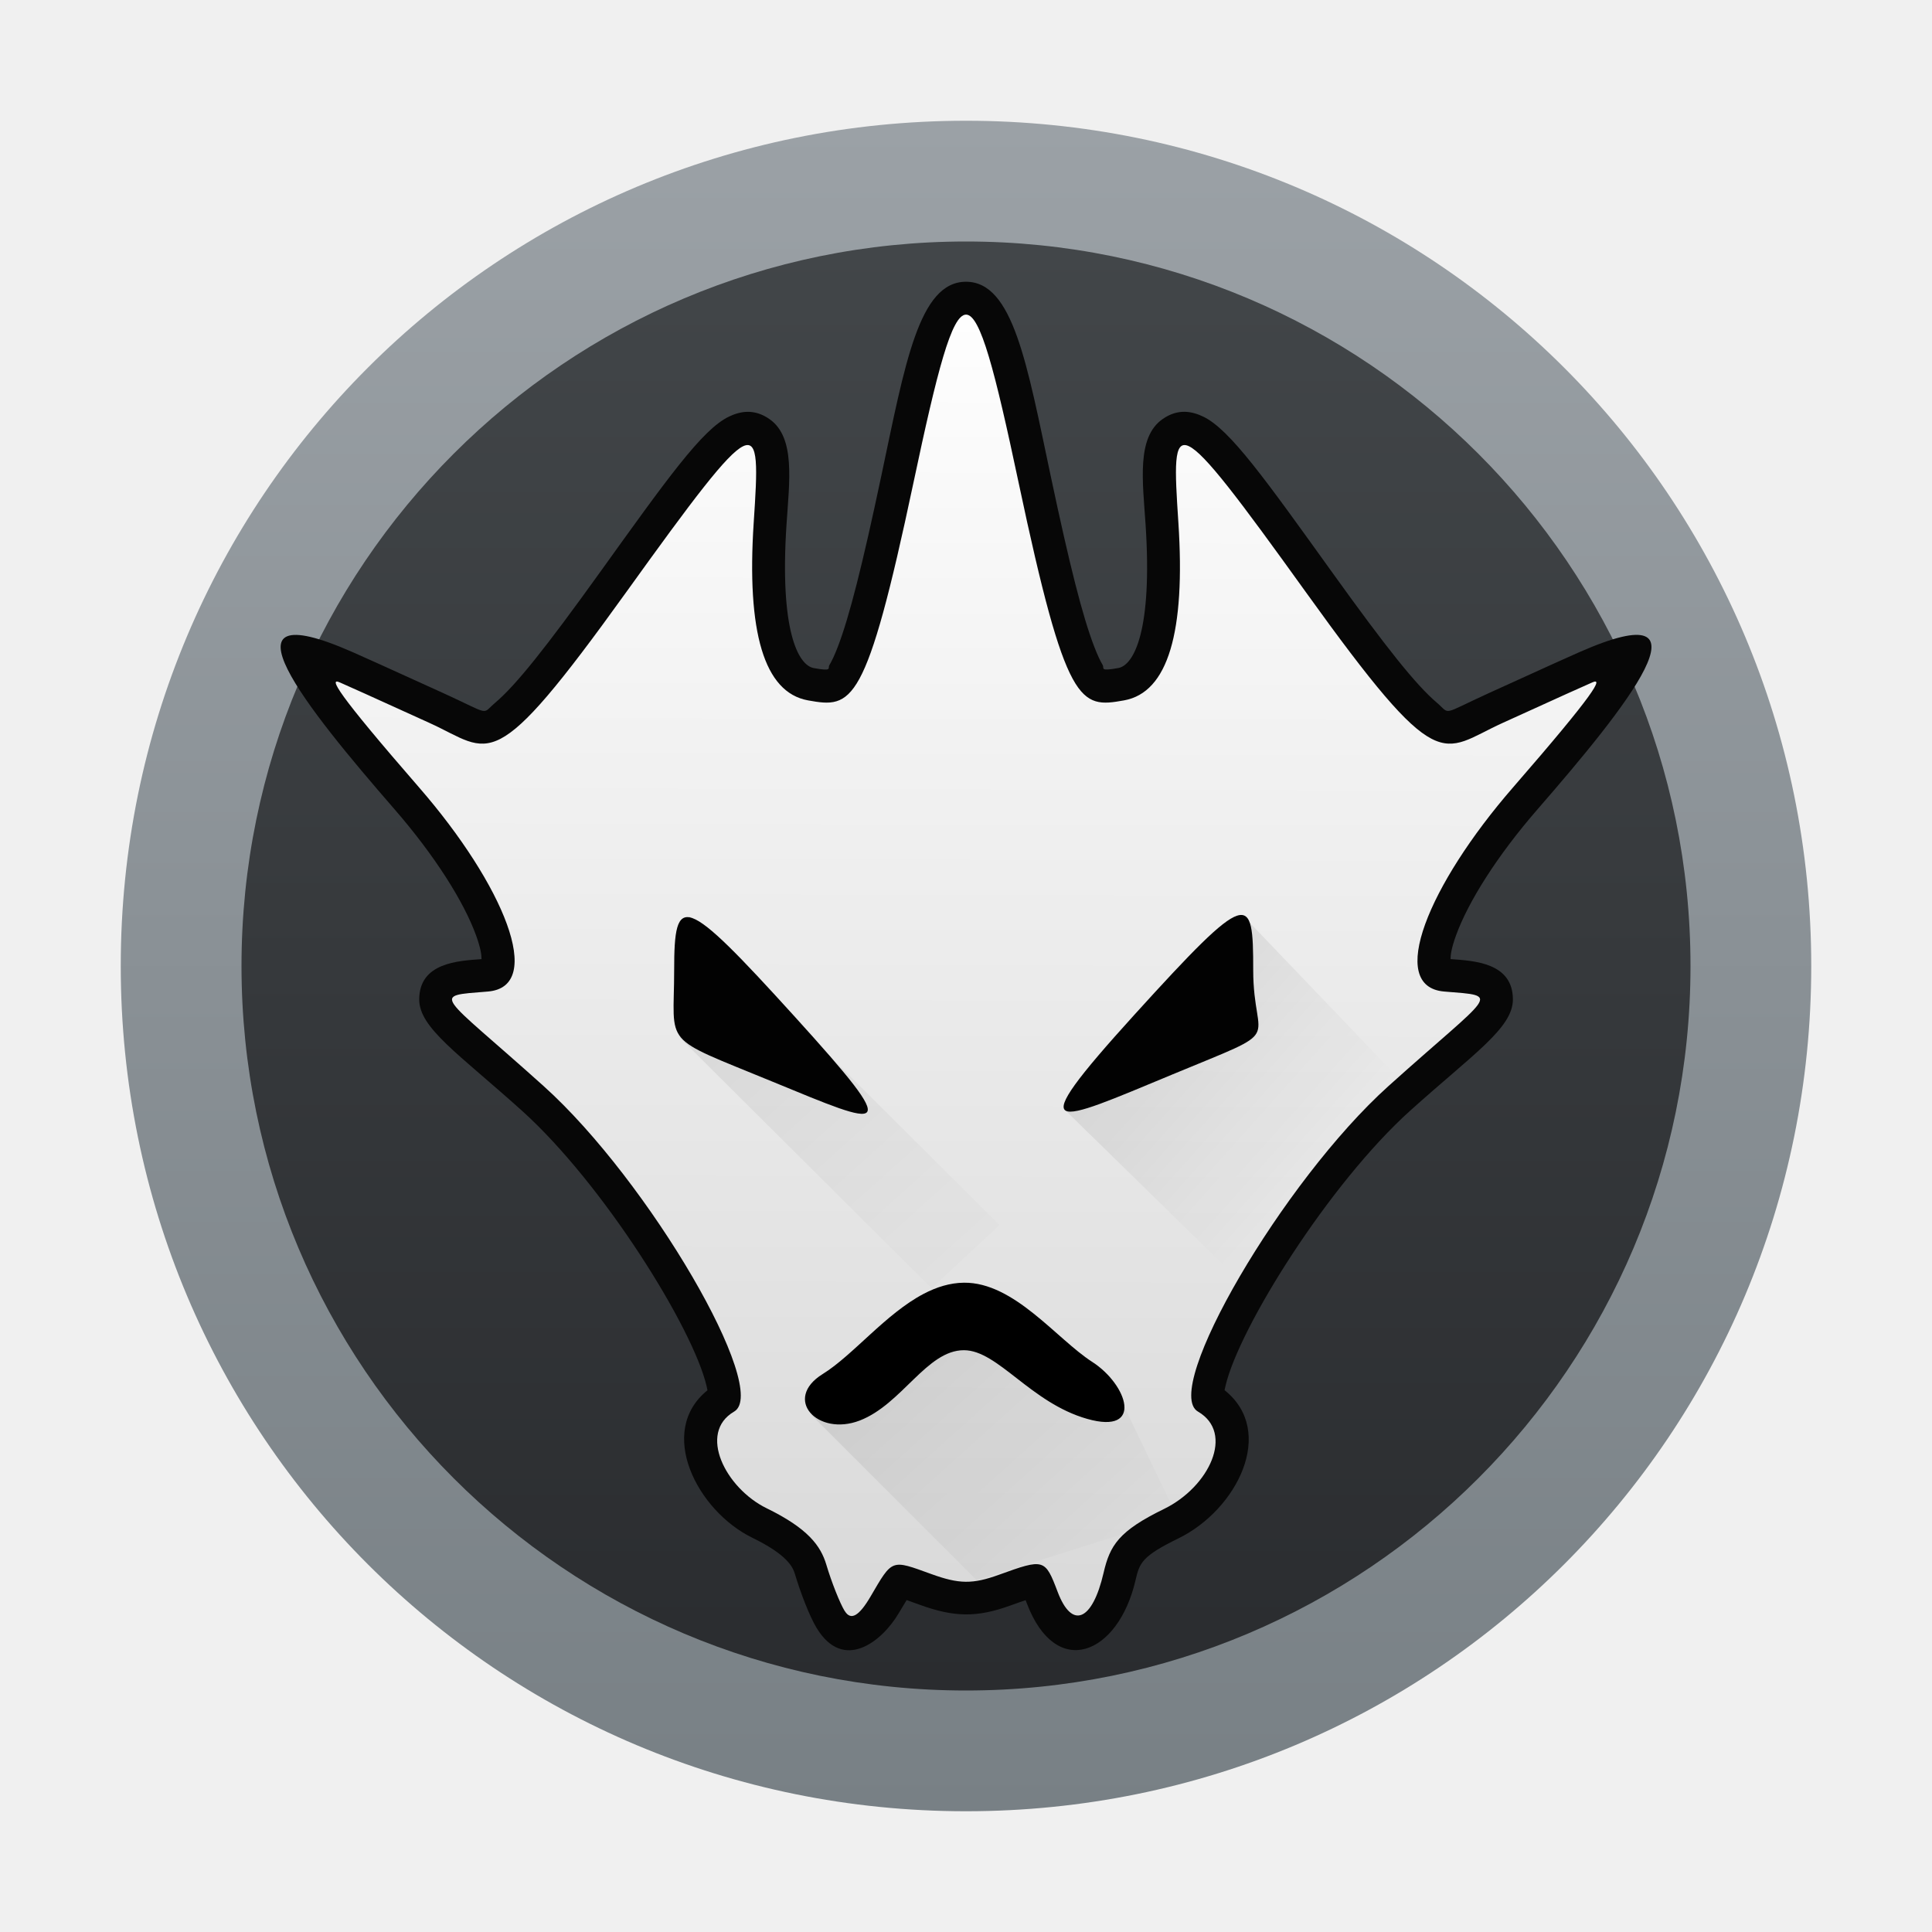
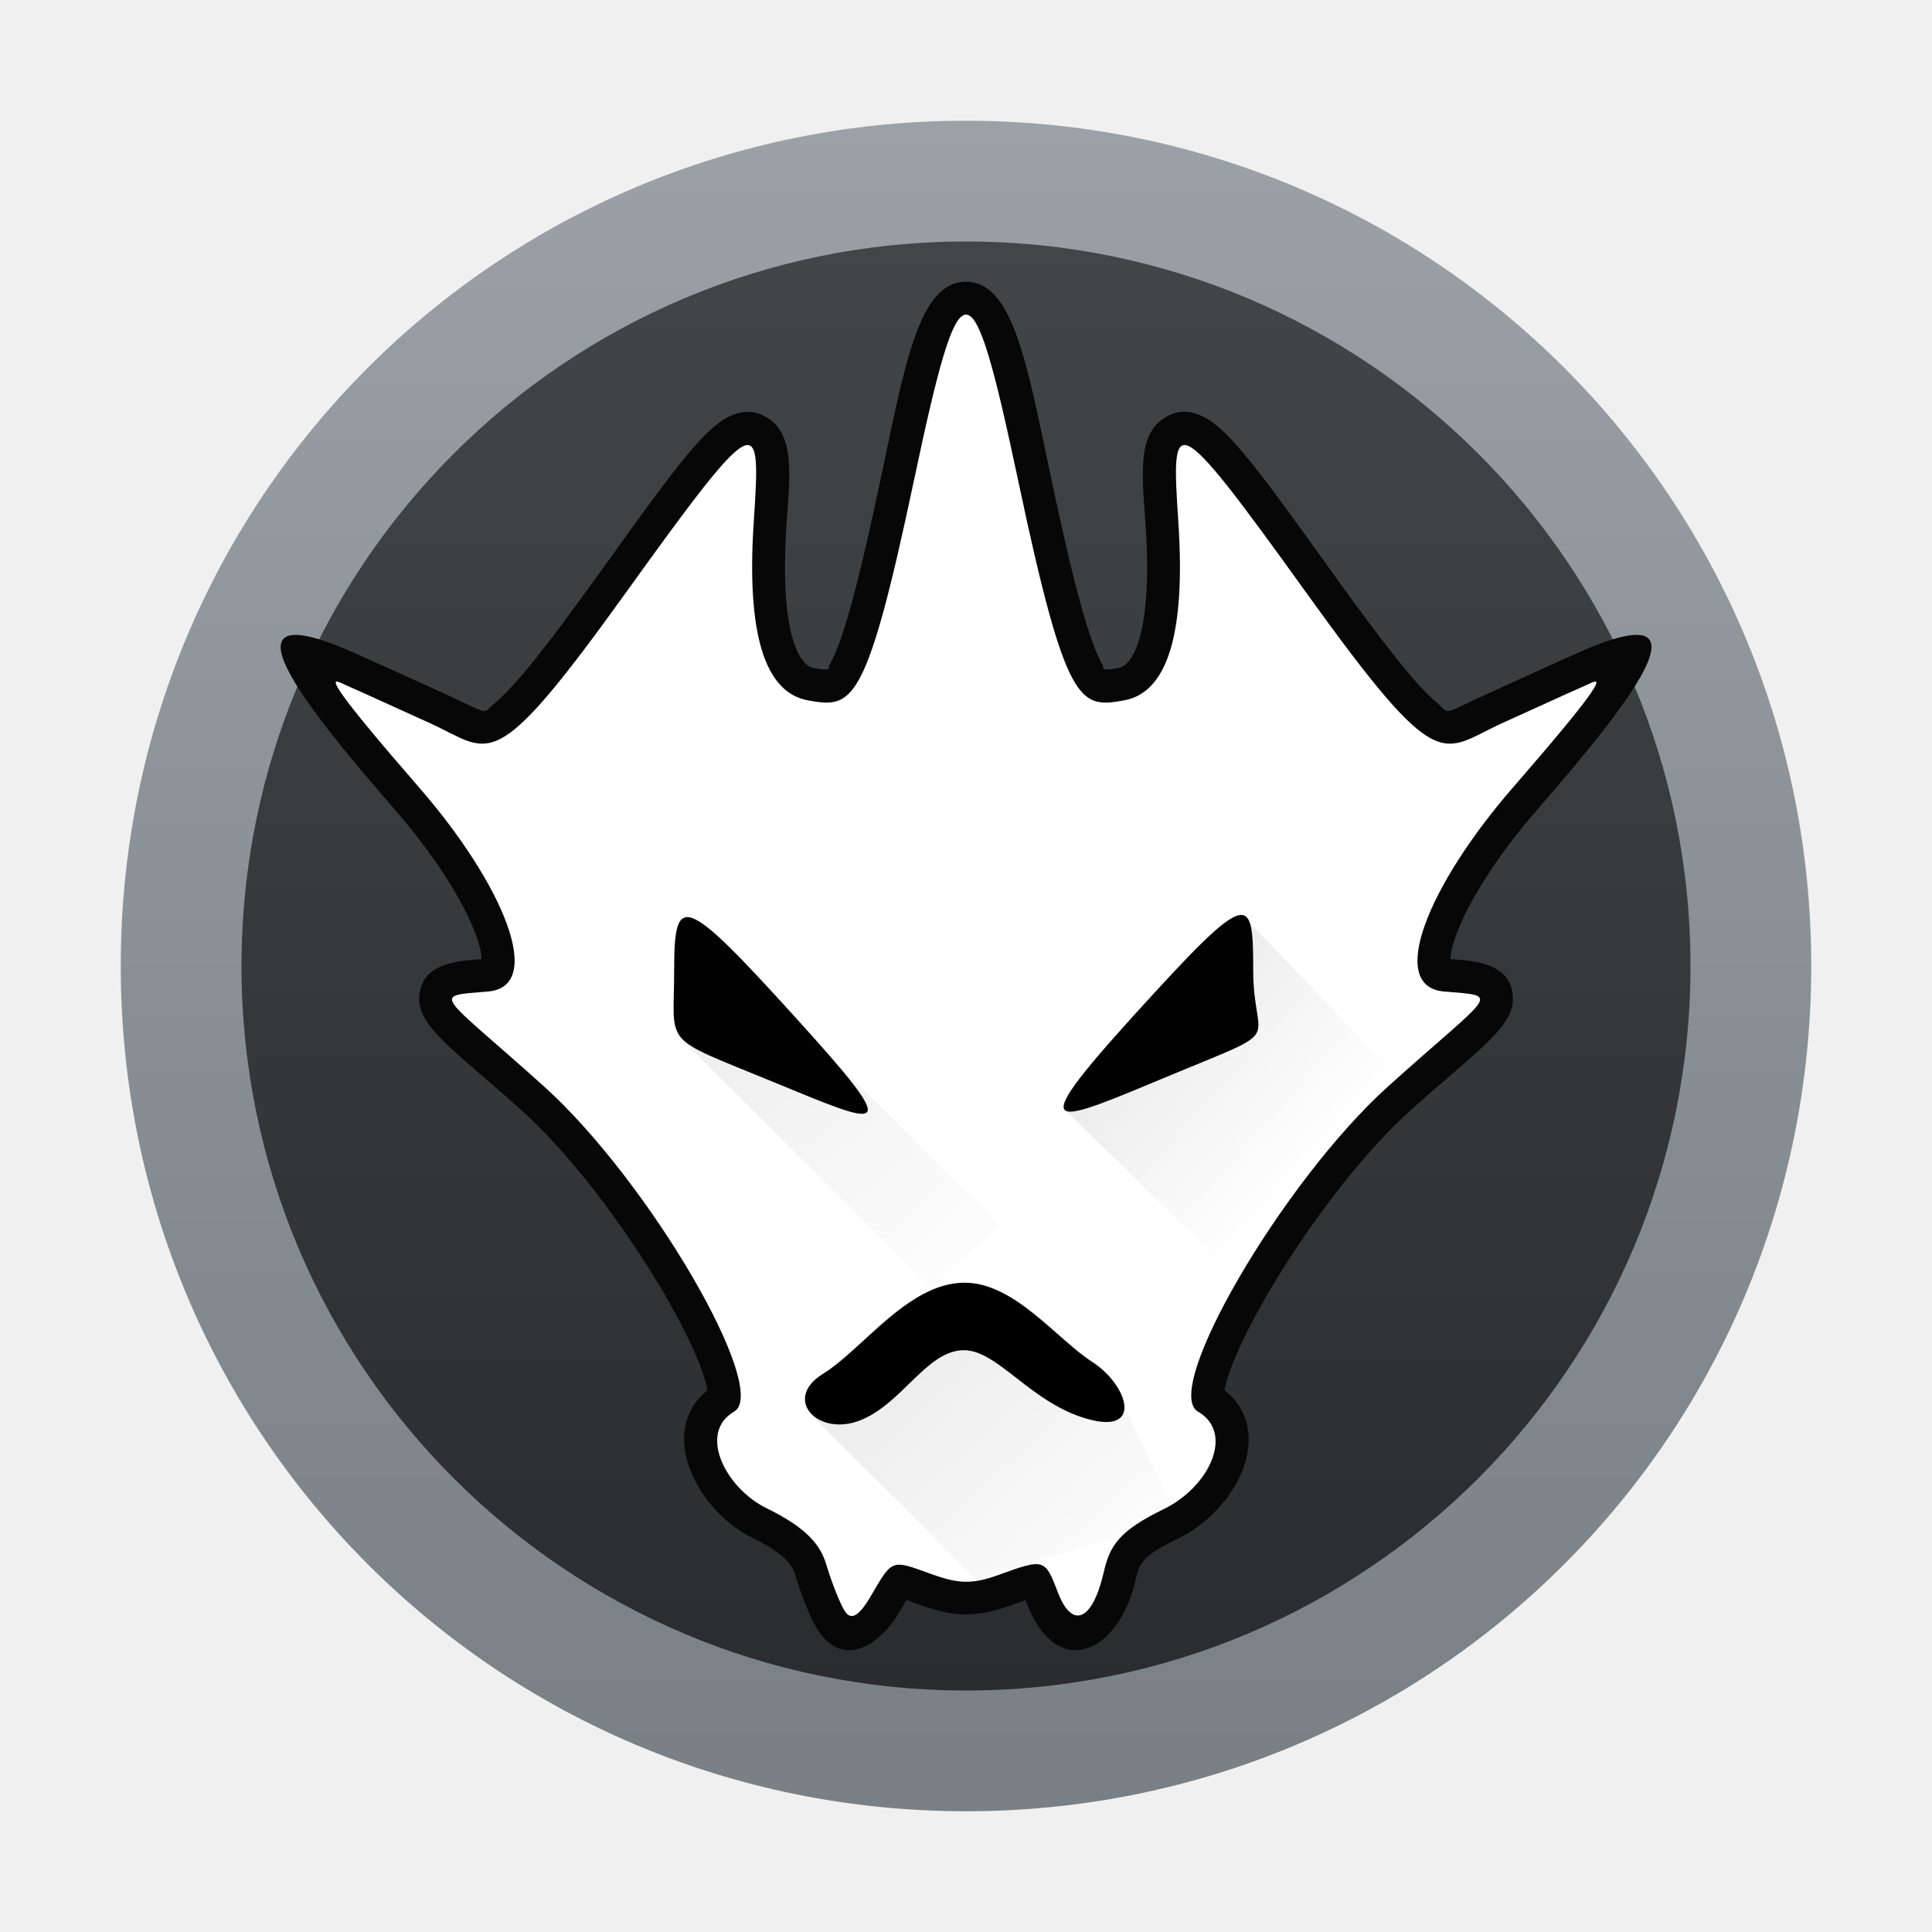
<svg xmlns="http://www.w3.org/2000/svg" xmlns:xlink="http://www.w3.org/1999/xlink" height="48" width="48" version="1.1" id="svg10">
  <defs id="defs10">
    <linearGradient id="c-3" gradientUnits="userSpaceOnUse" x1="24.072" x2="23.96" y1="0.751" y2="46.057">
      <stop offset="0" stop-color="#fff" id="stop3-6" />
      <stop offset="1" stop-color="#d9d9d9" id="stop4-7" />
    </linearGradient>
    <linearGradient id="b-5" gradientUnits="userSpaceOnUse" x1="29.203" x2="34.121" xlink:href="#a-3" y1="24.827" y2="29.225" />
    <linearGradient id="a-3">
      <stop offset="0" id="stop1-5" />
      <stop offset="1" stop-opacity="0" id="stop2-6" />
    </linearGradient>
    <linearGradient id="d-2" gradientUnits="userSpaceOnUse" x1="15.949" x2="25.032" xlink:href="#a-3" y1="23.618" y2="33.699" />
    <linearGradient id="e" gradientUnits="userSpaceOnUse" x1="21.991" x2="29.321" xlink:href="#a-3" y1="33.78" y2="41.932" />
  </defs>
  <linearGradient id="a" gradientTransform="matrix(1.28572,0,0,1.28572,-491.0226,-659.7432)" gradientUnits="userSpaceOnUse" x2="0" y1="545.798" y2="517.798">
    <stop offset="0" stop-color="#2a2c2f" id="stop1" />
    <stop offset="1" stop-color="#424649" id="stop2" />
  </linearGradient>
  <linearGradient id="b" gradientUnits="userSpaceOnUse" x1="9" x2="23" y1="9" y2="23" gradientTransform="matrix(1.5,0,0,1.5,-5e-6,0)">
    <stop offset="0" stop-color="#292c2f" id="stop3" />
    <stop offset="1" stop-opacity="0" id="stop4" />
  </linearGradient>
  <linearGradient id="c" gradientUnits="userSpaceOnUse" x2="0" y1="18" y2="7" gradientTransform="matrix(1.5,0,0,1.5,-5e-6,0)">
    <stop offset="0" stop-color="#197cf1" id="stop5" />
    <stop offset="1" stop-color="#20bcfa" id="stop6" />
  </linearGradient>
  <linearGradient id="d" gradientUnits="userSpaceOnUse" x1="16" x2="16" y1="30" y2="2" gradientTransform="matrix(1.5,0,0,1.5,-5e-6,0)">
    <stop offset="0" stop-color="#788085" id="stop7" />
    <stop offset="1" stop-color="#9ba1a6" id="stop8" />
  </linearGradient>
  <path d="m 24,3 c -11.634,0 -21,9.366 -21,21 0,11.634 9.366,21 21,21 11.634,0 21,-9.366 21,-21 0,-11.634 -9.366,-21 -21,-21 z" fill="url(#d)" stroke-width="1.5" id="path8" style="fill:url(#d)" />
  <rect fill="url(#a)" height="36" rx="21" stroke-width="1.286" width="36" x="6" y="6" id="rect8" style="fill:url(#a)" />
  <g transform="matrix(0.8901776,0,0,0.8901776,2.635721,2.641239)" id="g10-0">
    <path d="m 24,0.84 c -1.596,0 -2.065,2.778 -2.871,6.584 -0.642,3.032 -1.082,4.77 -1.473,5.787 -0.11,0.288 -0.206,0.485 -0.285,0.619 -0.064,0.107 0.123,0.217 -0.527,0.1 C 18.301,13.832 17.684,12.623 17.918,9.074 18.015,7.595 18.226,6.119 17.348,5.498 16.806,5.115 16.319,5.242 15.967,5.41 15.059,5.844 13.861,7.534 11.576,10.715 9.756,13.249 8.75,14.509 8.055,15.098 7.568,15.51 7.943,15.531 6.287,14.777 4.173,13.815 3.593,13.554 3.227,13.393 c -4.803,-2.115 -1.561,1.902 1.41,5.32 1.375,1.583 2.351,3.14 2.762,4.271 0.156,0.431 0.186,0.655 0.186,0.807 -0.792,0.058 -2.11,0.118 -2.111,1.367 -7.423e-4,0.967 1.334,1.838 3.475,3.764 2.747,2.471 5.799,7.356 6.262,9.338 0.01,0.042 0.019,0.082 0.025,0.117 0.002,0.009 0.003,0.015 0.004,0.023 -1.732,1.399 -0.347,4.085 1.52,4.996 1.177,0.575 1.371,0.985 1.443,1.227 0.189,0.632 0.494,1.431 0.736,1.83 0.912,1.499 2.217,0.463 2.785,-0.506 0.116,-0.197 0.189,-0.318 0.264,-0.439 0.128,0.044 0.27,0.096 0.453,0.162 1.156,0.419 1.927,0.434 3.059,0.023 0.22,-0.08 0.371,-0.132 0.52,-0.182 0.014,0.037 0.025,0.065 0.041,0.107 0.983,2.598 3.094,1.765 3.684,-0.787 0.136,-0.587 0.215,-0.809 1.453,-1.414 1.978,-0.966 3.326,-3.616 1.564,-5.02 0.002,-0.009 0.002,-0.016 0.004,-0.025 0.006,-0.036 0.016,-0.073 0.025,-0.115 0.46,-1.982 3.517,-6.865 6.264,-9.336 2.141,-1.926 3.475,-2.796 3.475,-3.764 -9.6e-4,-1.249 -1.319,-1.309 -2.111,-1.367 -7.82e-4,-0.152 0.029,-0.376 0.186,-0.807 0.411,-1.132 1.386,-2.689 2.762,-4.271 2.971,-3.419 6.213,-7.435 1.41,-5.32 -0.366,0.161 -0.946,0.422 -3.061,1.385 -1.655,0.754 -1.281,0.733 -1.768,0.32 -0.695,-0.589 -1.701,-1.849 -3.521,-4.383 -2.285,-3.18 -3.483,-4.871 -4.391,-5.305 -0.352,-0.168 -0.839,-0.295 -1.381,0.088 -0.879,0.621 -0.668,2.096 -0.57,3.576 0.234,3.549 -0.383,4.758 -0.926,4.855 -0.651,0.117 -0.464,0.008 -0.527,-0.1 -0.079,-0.134 -0.175,-0.332 -0.285,-0.619 C 27.953,12.193 27.513,10.455 26.871,7.424 26.065,3.618 25.596,0.84 24,0.84 Z" fill="#070707" transform="matrix(0.8237297,0,0,0.8237297,4.230489,4.204703)" id="path4" />
-     <path d="m 19.888,45.876 c -0.164,-0.27 -0.444,-0.976 -0.621,-1.57 -0.192,-0.642 -0.628,-1.229 -2.021,-1.909 -1.393,-0.68 -2.342,-2.556 -1.102,-3.276 1.24,-0.719 -2.874,-7.807 -6.452,-11.026 -3.578,-3.218 -3.86,-3.044 -1.893,-3.206 1.967,-0.162 0.528,-3.626 -2.322,-6.906 -2.85,-3.28 -3.059,-3.728 -2.699,-3.57 0.36,0.158 0.935,0.416 3.049,1.378 2.113,0.962 2.088,1.93 6.655,-4.426 4.567,-6.356 4.568,-6.061 4.325,-2.364 -0.243,3.697 0.346,5.754 1.841,6.023 1.495,0.269 1.961,0.229 3.571,-7.371 1.61,-7.6 1.955,-7.6 3.565,0 1.61,7.6 2.076,7.64 3.571,7.371 1.495,-0.269 2.084,-2.326 1.841,-6.023 -0.243,-3.697 -0.242,-3.992 4.325,2.364 4.567,6.356 4.542,5.388 6.655,4.426 2.113,-0.962 2.689,-1.22 3.049,-1.378 0.36,-0.158 0.151,0.29 -2.699,3.57 -2.85,3.28 -4.289,6.743 -2.322,6.906 1.967,0.162 1.685,-0.012 -1.893,3.206 -3.578,3.218 -7.7,10.302 -6.452,11.026 1.248,0.724 0.384,2.55 -1.149,3.299 -1.533,0.748 -1.832,1.229 -2.048,2.163 -0.38,1.643 -1.072,1.929 -1.558,0.643 -0.424,-1.119 -0.459,-1.13 -1.981,-0.578 -0.897,0.325 -1.354,0.321 -2.301,-0.023 -1.368,-0.496 -1.306,-0.519 -2.056,0.762 -0.392,0.669 -0.67,0.825 -0.874,0.491 z" transform="matrix(0.8237297,0,0,0.8237297,4.230489,4.204703)" id="path5" style="fill:url(#c-3)" />
+     <path d="m 19.888,45.876 c -0.164,-0.27 -0.444,-0.976 -0.621,-1.57 -0.192,-0.642 -0.628,-1.229 -2.021,-1.909 -1.393,-0.68 -2.342,-2.556 -1.102,-3.276 1.24,-0.719 -2.874,-7.807 -6.452,-11.026 -3.578,-3.218 -3.86,-3.044 -1.893,-3.206 1.967,-0.162 0.528,-3.626 -2.322,-6.906 -2.85,-3.28 -3.059,-3.728 -2.699,-3.57 0.36,0.158 0.935,0.416 3.049,1.378 2.113,0.962 2.088,1.93 6.655,-4.426 4.567,-6.356 4.568,-6.061 4.325,-2.364 -0.243,3.697 0.346,5.754 1.841,6.023 1.495,0.269 1.961,0.229 3.571,-7.371 1.61,-7.6 1.955,-7.6 3.565,0 1.61,7.6 2.076,7.64 3.571,7.371 1.495,-0.269 2.084,-2.326 1.841,-6.023 -0.243,-3.697 -0.242,-3.992 4.325,2.364 4.567,6.356 4.542,5.388 6.655,4.426 2.113,-0.962 2.689,-1.22 3.049,-1.378 0.36,-0.158 0.151,0.29 -2.699,3.57 -2.85,3.28 -4.289,6.743 -2.322,6.906 1.967,0.162 1.685,-0.012 -1.893,3.206 -3.578,3.218 -7.7,10.302 -6.452,11.026 1.248,0.724 0.384,2.55 -1.149,3.299 -1.533,0.748 -1.832,1.229 -2.048,2.163 -0.38,1.643 -1.072,1.929 -1.558,0.643 -0.424,-1.119 -0.459,-1.13 -1.981,-0.578 -0.897,0.325 -1.354,0.321 -2.301,-0.023 -1.368,-0.496 -1.306,-0.519 -2.056,0.762 -0.392,0.669 -0.67,0.825 -0.874,0.491 z" transform="matrix(0.8237297,0,0,0.8237297,4.230489,4.204703)" id="path5" style="fill:#ffffff;fill-opacity:1" />
    <path d="m 31.75,22.609 4.352,4.549 -1.868,1.728 -2.638,3.853 -4.843,-4.737 z" fill="url(#b)" opacity="0.08" id="path6" style="fill:url(#b-5)" />
    <path d="m 16.013,25.993 7.028,6.996 1.893,-1.765 -8.664,-8.632 z" fill="url(#d)" opacity="0.08" id="path7" style="fill:url(#d-2)" />
    <path d="m 19.208,25.394 c -3.101,-3.417 -3.353,-3.449 -3.353,-1.284 0,2.166 -0.401,1.817 2.735,3.108 3.136,1.291 3.719,1.593 0.618,-1.824 z m 10.53,1.636 c 3.286,-1.363 2.278,-0.764 2.278,-2.923 0,-2.16 -0.096,-2.301 -3.313,1.244 -3.217,3.545 -2.252,3.043 1.034,1.68 z" fill="#020202" stroke-width="6.285" id="path8-9" />
    <path d="m 19.684,36.523 4.613,4.613 3.973,-1.256 1.461,-0.846 -1.717,-3.588 -3.486,-2.512 z" fill="url(#e)" opacity="0.08" id="path9-3" style="fill:url(#e)" />
    <path d="m 23.942,34.717 c 0.95,8.05e-4 1.858,1.467 3.442,1.917 1.584,0.45 1.129,-0.954 0.137,-1.592 -0.992,-0.638 -2.177,-2.224 -3.579,-2.209 -0.392,0.004 -0.765,0.123 -1.121,0.309 -1.062,0.556 -1.975,1.716 -2.819,2.239 -1.126,0.698 -0.145,1.753 1.034,1.298 1.179,-0.456 1.87,-1.963 2.905,-1.962 z" stroke-width="6.285" id="path10-6" />
  </g>
</svg>
